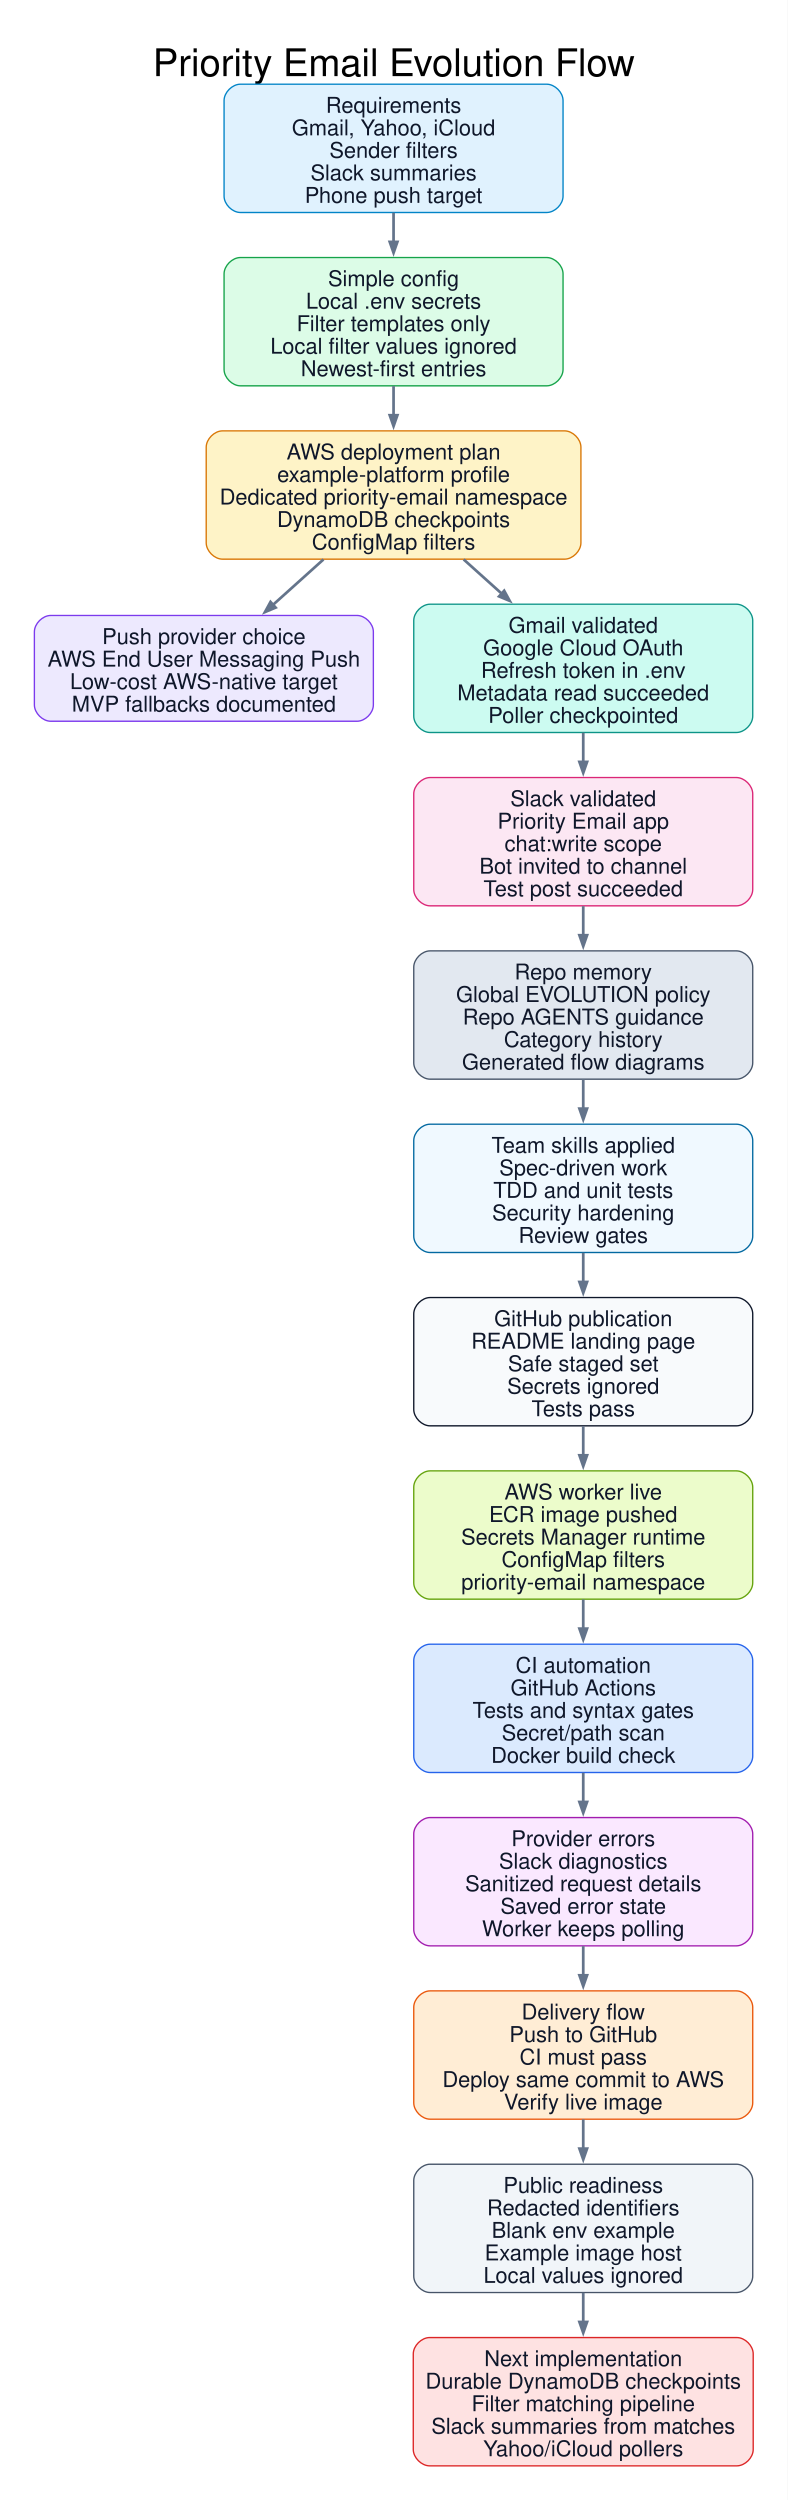
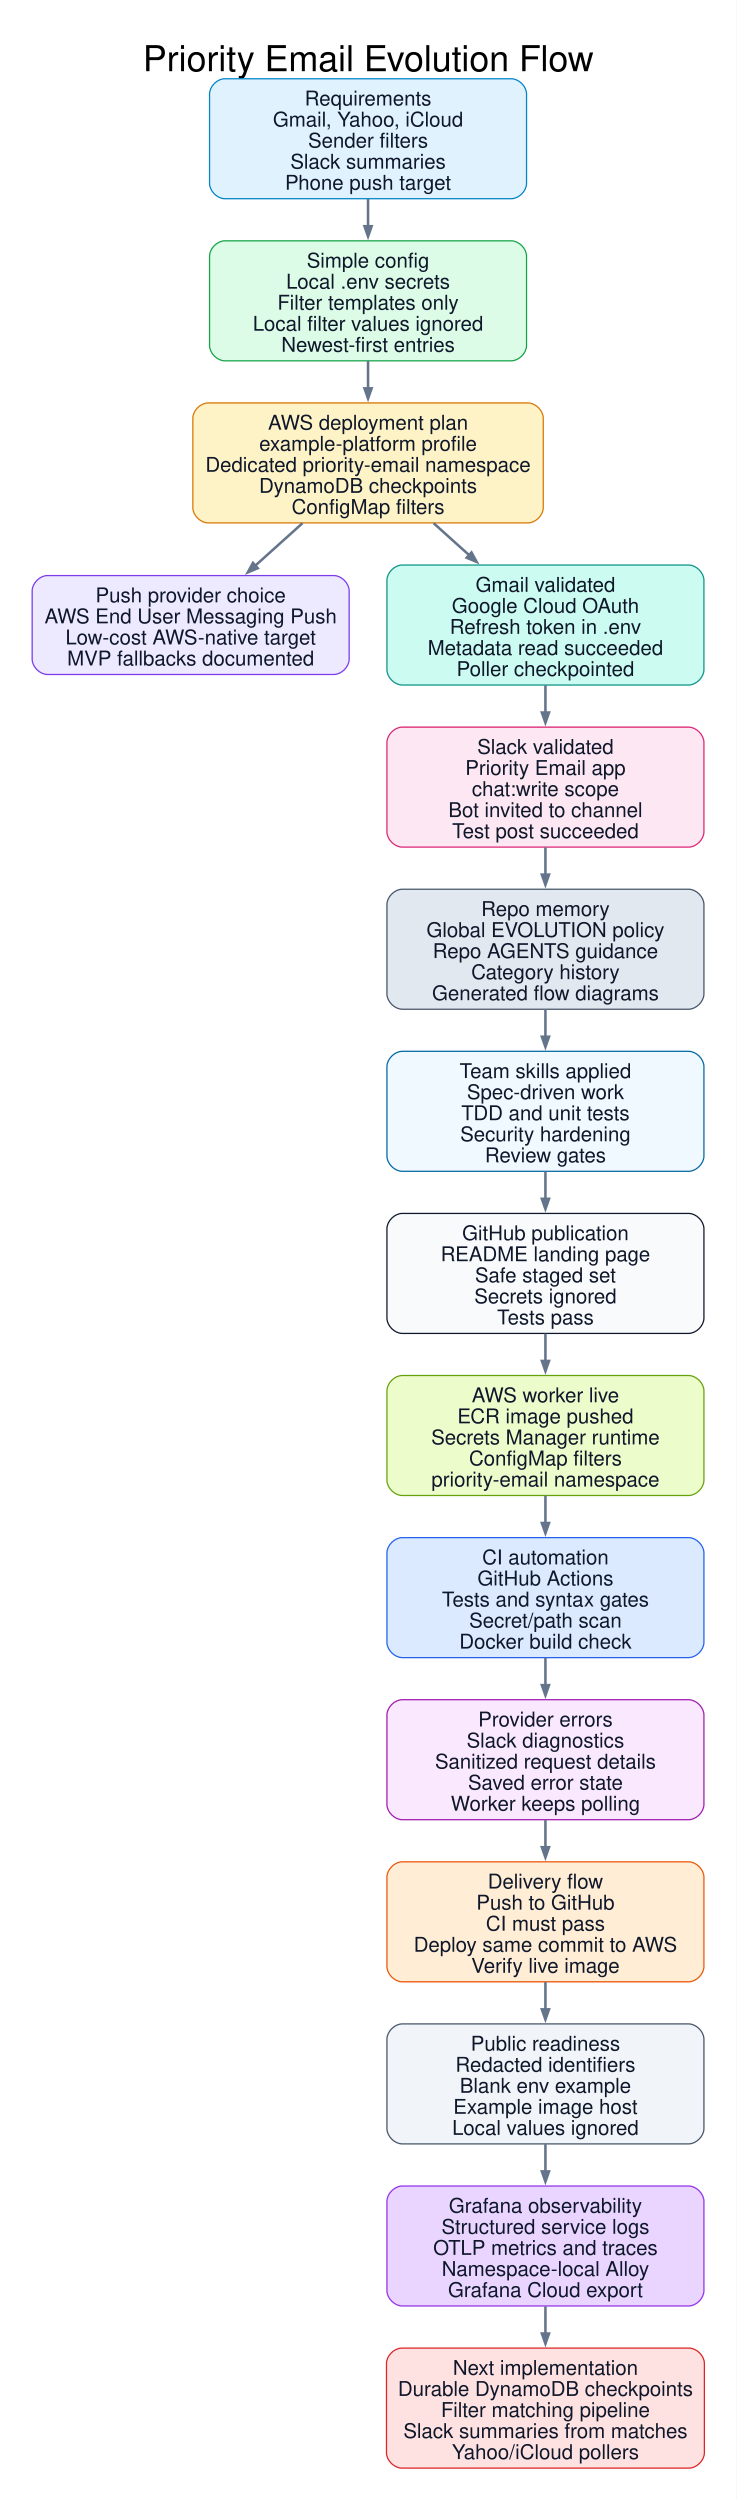
- <svg xmlns="http://www.w3.org/2000/svg" width="577pt" height="1832pt" viewBox="0.00 0.00 577.00 1832.00">
-   <g id="graph0" class="graph" transform="scale(1 1) rotate(0) translate(25.2 1806.98)">
-     <polygon fill="#ffffff" stroke="none" points="-25.2,25.2 -25.2,-1806.98 551.95,-1806.98 551.95,25.2 -25.2,25.2" />
-     <text xml:space="preserve" text-anchor="middle" x="263.37" y="-1751.18" font-family="Helvetica,sans-Serif" font-size="28.00">Priority Email Evolution Flow</text>
+ <svg xmlns="http://www.w3.org/2000/svg" width="577pt" height="1959pt" viewBox="0.00 0.00 577.00 1959.00">
+   <g id="graph0" class="graph" transform="scale(1 1) rotate(0) translate(25.2 1934)">
+     <polygon fill="#ffffff" stroke="none" points="-25.2,25.2 -25.2,-1934 551.95,-1934 551.95,25.2 -25.2,25.2" />
+     <text xml:space="preserve" text-anchor="middle" x="263.37" y="-1878.2" font-family="Helvetica,sans-Serif" font-size="28.00">Priority Email Evolution Flow</text>
    <g id="node1" class="node">
-       <path fill="#e0f2fe" stroke="#0284c7" d="M375.4,-1745.28C375.4,-1745.28 151,-1745.28 151,-1745.28 145,-1745.28 139,-1739.28 139,-1733.28 139,-1733.28 139,-1663.26 139,-1663.26 139,-1657.26 145,-1651.26 151,-1651.26 151,-1651.26 375.4,-1651.26 375.4,-1651.26 381.4,-1651.26 387.4,-1657.26 387.4,-1663.26 387.4,-1663.26 387.4,-1733.28 387.4,-1733.28 387.4,-1739.28 381.4,-1745.28 375.4,-1745.28" />
-       <text xml:space="preserve" text-anchor="middle" x="263.2" y="-1724.32" font-family="Helvetica,sans-Serif" font-size="16.00" fill="#0f172a">Requirements</text>
-       <text xml:space="preserve" text-anchor="middle" x="263.2" y="-1707.82" font-family="Helvetica,sans-Serif" font-size="16.00" fill="#0f172a">Gmail, Yahoo, iCloud</text>
-       <text xml:space="preserve" text-anchor="middle" x="263.2" y="-1691.32" font-family="Helvetica,sans-Serif" font-size="16.00" fill="#0f172a">Sender filters</text>
-       <text xml:space="preserve" text-anchor="middle" x="263.2" y="-1674.82" font-family="Helvetica,sans-Serif" font-size="16.00" fill="#0f172a">Slack summaries</text>
-       <text xml:space="preserve" text-anchor="middle" x="263.2" y="-1658.32" font-family="Helvetica,sans-Serif" font-size="16.00" fill="#0f172a">Phone push target</text>
+       <path fill="#e0f2fe" stroke="#0284c7" d="M375.4,-1872.3C375.4,-1872.3 151,-1872.3 151,-1872.3 145,-1872.3 139,-1866.3 139,-1860.3 139,-1860.3 139,-1790.28 139,-1790.28 139,-1784.28 145,-1778.28 151,-1778.28 151,-1778.28 375.4,-1778.28 375.4,-1778.28 381.4,-1778.28 387.4,-1784.28 387.4,-1790.28 387.4,-1790.28 387.4,-1860.3 387.4,-1860.3 387.4,-1866.3 381.4,-1872.3 375.4,-1872.3" />
+       <text xml:space="preserve" text-anchor="middle" x="263.2" y="-1851.34" font-family="Helvetica,sans-Serif" font-size="16.00" fill="#0f172a">Requirements</text>
+       <text xml:space="preserve" text-anchor="middle" x="263.2" y="-1834.84" font-family="Helvetica,sans-Serif" font-size="16.00" fill="#0f172a">Gmail, Yahoo, iCloud</text>
+       <text xml:space="preserve" text-anchor="middle" x="263.2" y="-1818.34" font-family="Helvetica,sans-Serif" font-size="16.00" fill="#0f172a">Sender filters</text>
+       <text xml:space="preserve" text-anchor="middle" x="263.2" y="-1801.84" font-family="Helvetica,sans-Serif" font-size="16.00" fill="#0f172a">Slack summaries</text>
+       <text xml:space="preserve" text-anchor="middle" x="263.2" y="-1785.34" font-family="Helvetica,sans-Serif" font-size="16.00" fill="#0f172a">Phone push target</text>
    </g>
    <g id="node2" class="node">
-       <path fill="#dcfce7" stroke="#16a34a" d="M375.4,-1618.26C375.4,-1618.26 151,-1618.26 151,-1618.26 145,-1618.26 139,-1612.26 139,-1606.26 139,-1606.26 139,-1536.24 139,-1536.24 139,-1530.24 145,-1524.24 151,-1524.24 151,-1524.24 375.4,-1524.24 375.4,-1524.24 381.4,-1524.24 387.4,-1530.24 387.4,-1536.24 387.4,-1536.24 387.4,-1606.26 387.4,-1606.26 387.4,-1612.26 381.4,-1618.26 375.4,-1618.26" />
-       <text xml:space="preserve" text-anchor="middle" x="263.2" y="-1597.3" font-family="Helvetica,sans-Serif" font-size="16.00" fill="#0f172a">Simple config</text>
-       <text xml:space="preserve" text-anchor="middle" x="263.2" y="-1580.8" font-family="Helvetica,sans-Serif" font-size="16.00" fill="#0f172a">Local .env secrets</text>
-       <text xml:space="preserve" text-anchor="middle" x="263.2" y="-1564.3" font-family="Helvetica,sans-Serif" font-size="16.00" fill="#0f172a">Filter templates only</text>
-       <text xml:space="preserve" text-anchor="middle" x="263.2" y="-1547.8" font-family="Helvetica,sans-Serif" font-size="16.00" fill="#0f172a">Local filter values ignored</text>
-       <text xml:space="preserve" text-anchor="middle" x="263.2" y="-1531.3" font-family="Helvetica,sans-Serif" font-size="16.00" fill="#0f172a">Newest-first entries</text>
+       <path fill="#dcfce7" stroke="#16a34a" d="M375.4,-1745.28C375.4,-1745.28 151,-1745.28 151,-1745.28 145,-1745.28 139,-1739.28 139,-1733.28 139,-1733.28 139,-1663.26 139,-1663.26 139,-1657.26 145,-1651.26 151,-1651.26 151,-1651.26 375.4,-1651.26 375.4,-1651.26 381.4,-1651.26 387.4,-1657.26 387.4,-1663.26 387.4,-1663.26 387.4,-1733.28 387.4,-1733.28 387.4,-1739.28 381.4,-1745.28 375.4,-1745.28" />
+       <text xml:space="preserve" text-anchor="middle" x="263.2" y="-1724.32" font-family="Helvetica,sans-Serif" font-size="16.00" fill="#0f172a">Simple config</text>
+       <text xml:space="preserve" text-anchor="middle" x="263.2" y="-1707.82" font-family="Helvetica,sans-Serif" font-size="16.00" fill="#0f172a">Local .env secrets</text>
+       <text xml:space="preserve" text-anchor="middle" x="263.2" y="-1691.32" font-family="Helvetica,sans-Serif" font-size="16.00" fill="#0f172a">Filter templates only</text>
+       <text xml:space="preserve" text-anchor="middle" x="263.2" y="-1674.82" font-family="Helvetica,sans-Serif" font-size="16.00" fill="#0f172a">Local filter values ignored</text>
+       <text xml:space="preserve" text-anchor="middle" x="263.2" y="-1658.32" font-family="Helvetica,sans-Serif" font-size="16.00" fill="#0f172a">Newest-first entries</text>
    </g>
    <g id="edge1" class="edge">
+       <path fill="none" stroke="#64748b" stroke-width="2" d="M263.2,-1778.09C263.2,-1771.07 263.2,-1763.76 263.2,-1756.53" />
+       <polygon fill="#64748b" stroke="#64748b" stroke-width="2" points="266,-1756.72 263.2,-1748.72 260.4,-1756.72 266,-1756.72" />
+     </g>
+     <g id="node3" class="node">
+       <path fill="#fef3c7" stroke="#d97706" d="M388.5,-1618.26C388.5,-1618.26 137.9,-1618.26 137.9,-1618.26 131.9,-1618.26 125.91,-1612.26 125.91,-1606.26 125.91,-1606.26 125.91,-1536.24 125.91,-1536.24 125.91,-1530.24 131.91,-1524.24 137.91,-1524.24 137.91,-1524.24 388.5,-1524.24 388.5,-1524.24 394.5,-1524.24 400.5,-1530.24 400.5,-1536.24 400.5,-1536.24 400.5,-1606.26 400.5,-1606.26 400.5,-1612.26 394.5,-1618.26 388.5,-1618.26" />
+       <text xml:space="preserve" text-anchor="middle" x="263.2" y="-1597.3" font-family="Helvetica,sans-Serif" font-size="16.00" fill="#0f172a">AWS deployment plan</text>
+       <text xml:space="preserve" text-anchor="middle" x="263.2" y="-1580.8" font-family="Helvetica,sans-Serif" font-size="16.00" fill="#0f172a">example-platform profile</text>
+       <text xml:space="preserve" text-anchor="middle" x="263.2" y="-1564.3" font-family="Helvetica,sans-Serif" font-size="16.00" fill="#0f172a">Dedicated priority-email namespace</text>
+       <text xml:space="preserve" text-anchor="middle" x="263.2" y="-1547.8" font-family="Helvetica,sans-Serif" font-size="16.00" fill="#0f172a">DynamoDB checkpoints</text>
+       <text xml:space="preserve" text-anchor="middle" x="263.2" y="-1531.3" font-family="Helvetica,sans-Serif" font-size="16.00" fill="#0f172a">ConfigMap filters</text>
+     </g>
+     <g id="edge2" class="edge">
      <path fill="none" stroke="#64748b" stroke-width="2" d="M263.2,-1651.07C263.2,-1644.05 263.2,-1636.74 263.2,-1629.51" />
      <polygon fill="#64748b" stroke="#64748b" stroke-width="2" points="266,-1629.7 263.2,-1621.7 260.4,-1629.7 266,-1629.7" />
    </g>
-     <g id="node3" class="node">
-       <path fill="#fef3c7" stroke="#d97706" d="M388.5,-1491.24C388.5,-1491.24 137.9,-1491.24 137.9,-1491.24 131.9,-1491.24 125.91,-1485.24 125.91,-1479.24 125.91,-1479.24 125.91,-1409.22 125.91,-1409.22 125.91,-1403.22 131.91,-1397.22 137.91,-1397.22 137.91,-1397.22 388.5,-1397.22 388.5,-1397.22 394.5,-1397.22 400.5,-1403.22 400.5,-1409.22 400.5,-1409.22 400.5,-1479.24 400.5,-1479.24 400.5,-1485.24 394.5,-1491.24 388.5,-1491.24" />
-       <text xml:space="preserve" text-anchor="middle" x="263.2" y="-1470.28" font-family="Helvetica,sans-Serif" font-size="16.00" fill="#0f172a">AWS deployment plan</text>
-       <text xml:space="preserve" text-anchor="middle" x="263.2" y="-1453.78" font-family="Helvetica,sans-Serif" font-size="16.00" fill="#0f172a">example-platform profile</text>
-       <text xml:space="preserve" text-anchor="middle" x="263.2" y="-1437.28" font-family="Helvetica,sans-Serif" font-size="16.00" fill="#0f172a">Dedicated priority-email namespace</text>
-       <text xml:space="preserve" text-anchor="middle" x="263.2" y="-1420.78" font-family="Helvetica,sans-Serif" font-size="16.00" fill="#0f172a">DynamoDB checkpoints</text>
-       <text xml:space="preserve" text-anchor="middle" x="263.2" y="-1404.28" font-family="Helvetica,sans-Serif" font-size="16.00" fill="#0f172a">ConfigMap filters</text>
-     </g>
-     <g id="edge2" class="edge">
-       <path fill="none" stroke="#64748b" stroke-width="2" d="M263.2,-1524.05C263.2,-1517.03 263.2,-1509.72 263.2,-1502.49" />
-       <polygon fill="#64748b" stroke="#64748b" stroke-width="2" points="266,-1502.68 263.2,-1494.68 260.4,-1502.68 266,-1502.68" />
-     </g>
    <g id="node4" class="node">
-       <path fill="#ede9fe" stroke="#7c3aed" d="M236.4,-1355.97C236.4,-1355.97 12,-1355.97 12,-1355.97 6,-1355.97 0,-1349.97 0,-1343.97 0,-1343.97 0,-1290.45 0,-1290.45 0,-1284.45 6,-1278.45 12,-1278.45 12,-1278.45 236.4,-1278.45 236.4,-1278.45 242.4,-1278.45 248.4,-1284.45 248.4,-1290.45 248.4,-1290.45 248.4,-1343.97 248.4,-1343.97 248.4,-1349.97 242.4,-1355.97 236.4,-1355.97" />
-       <text xml:space="preserve" text-anchor="middle" x="124.2" y="-1335.01" font-family="Helvetica,sans-Serif" font-size="16.00" fill="#0f172a">Push provider choice</text>
-       <text xml:space="preserve" text-anchor="middle" x="124.2" y="-1318.51" font-family="Helvetica,sans-Serif" font-size="16.00" fill="#0f172a">AWS End User Messaging Push</text>
-       <text xml:space="preserve" text-anchor="middle" x="124.2" y="-1302.01" font-family="Helvetica,sans-Serif" font-size="16.00" fill="#0f172a">Low-cost AWS-native target</text>
-       <text xml:space="preserve" text-anchor="middle" x="124.2" y="-1285.51" font-family="Helvetica,sans-Serif" font-size="16.00" fill="#0f172a">MVP fallbacks documented</text>
+       <path fill="#ede9fe" stroke="#7c3aed" d="M236.4,-1482.99C236.4,-1482.99 12,-1482.99 12,-1482.99 6,-1482.99 0,-1476.99 0,-1470.99 0,-1470.99 0,-1417.47 0,-1417.47 0,-1411.47 6,-1405.47 12,-1405.47 12,-1405.47 236.4,-1405.47 236.4,-1405.47 242.4,-1405.47 248.4,-1411.47 248.4,-1417.47 248.4,-1417.47 248.4,-1470.99 248.4,-1470.99 248.4,-1476.99 242.4,-1482.99 236.4,-1482.99" />
+       <text xml:space="preserve" text-anchor="middle" x="124.2" y="-1462.03" font-family="Helvetica,sans-Serif" font-size="16.00" fill="#0f172a">Push provider choice</text>
+       <text xml:space="preserve" text-anchor="middle" x="124.2" y="-1445.53" font-family="Helvetica,sans-Serif" font-size="16.00" fill="#0f172a">AWS End User Messaging Push</text>
+       <text xml:space="preserve" text-anchor="middle" x="124.2" y="-1429.03" font-family="Helvetica,sans-Serif" font-size="16.00" fill="#0f172a">Low-cost AWS-native target</text>
+       <text xml:space="preserve" text-anchor="middle" x="124.2" y="-1412.53" font-family="Helvetica,sans-Serif" font-size="16.00" fill="#0f172a">MVP fallbacks documented</text>
    </g>
    <g id="edge3" class="edge">
-       <path fill="none" stroke="#64748b" stroke-width="2" d="M211.84,-1397.03C199.77,-1386.18 186.92,-1374.63 174.89,-1363.8" />
-       <polygon fill="#64748b" stroke="#64748b" stroke-width="2" points="176.78,-1361.73 168.96,-1358.47 173.03,-1365.9 176.78,-1361.73" />
+       <path fill="none" stroke="#64748b" stroke-width="2" d="M211.84,-1524.05C199.77,-1513.2 186.92,-1501.65 174.89,-1490.82" />
+       <polygon fill="#64748b" stroke="#64748b" stroke-width="2" points="176.78,-1488.75 168.96,-1485.49 173.03,-1492.92 176.78,-1488.75" />
    </g>
    <g id="node5" class="node">
-       <path fill="#ccfbf1" stroke="#0d9488" d="M514.4,-1364.22C514.4,-1364.22 290,-1364.22 290,-1364.22 284,-1364.22 278,-1358.22 278,-1352.22 278,-1352.22 278,-1282.2 278,-1282.2 278,-1276.2 284,-1270.2 290,-1270.2 290,-1270.2 514.4,-1270.2 514.4,-1270.2 520.4,-1270.2 526.4,-1276.2 526.4,-1282.2 526.4,-1282.2 526.4,-1352.22 526.4,-1352.22 526.4,-1358.22 520.4,-1364.22 514.4,-1364.22" />
-       <text xml:space="preserve" text-anchor="middle" x="402.2" y="-1343.26" font-family="Helvetica,sans-Serif" font-size="16.00" fill="#0f172a">Gmail validated</text>
-       <text xml:space="preserve" text-anchor="middle" x="402.2" y="-1326.76" font-family="Helvetica,sans-Serif" font-size="16.00" fill="#0f172a">Google Cloud OAuth</text>
-       <text xml:space="preserve" text-anchor="middle" x="402.2" y="-1310.26" font-family="Helvetica,sans-Serif" font-size="16.00" fill="#0f172a">Refresh token in .env</text>
-       <text xml:space="preserve" text-anchor="middle" x="402.2" y="-1293.76" font-family="Helvetica,sans-Serif" font-size="16.00" fill="#0f172a">Metadata read succeeded</text>
-       <text xml:space="preserve" text-anchor="middle" x="402.2" y="-1277.26" font-family="Helvetica,sans-Serif" font-size="16.00" fill="#0f172a">Poller checkpointed</text>
+       <path fill="#ccfbf1" stroke="#0d9488" d="M514.4,-1491.24C514.4,-1491.24 290,-1491.24 290,-1491.24 284,-1491.24 278,-1485.24 278,-1479.24 278,-1479.24 278,-1409.22 278,-1409.22 278,-1403.22 284,-1397.22 290,-1397.22 290,-1397.22 514.4,-1397.22 514.4,-1397.22 520.4,-1397.22 526.4,-1403.22 526.4,-1409.22 526.4,-1409.22 526.4,-1479.24 526.4,-1479.24 526.4,-1485.24 520.4,-1491.24 514.4,-1491.24" />
+       <text xml:space="preserve" text-anchor="middle" x="402.2" y="-1470.28" font-family="Helvetica,sans-Serif" font-size="16.00" fill="#0f172a">Gmail validated</text>
+       <text xml:space="preserve" text-anchor="middle" x="402.2" y="-1453.78" font-family="Helvetica,sans-Serif" font-size="16.00" fill="#0f172a">Google Cloud OAuth</text>
+       <text xml:space="preserve" text-anchor="middle" x="402.2" y="-1437.28" font-family="Helvetica,sans-Serif" font-size="16.00" fill="#0f172a">Refresh token in .env</text>
+       <text xml:space="preserve" text-anchor="middle" x="402.2" y="-1420.78" font-family="Helvetica,sans-Serif" font-size="16.00" fill="#0f172a">Metadata read succeeded</text>
+       <text xml:space="preserve" text-anchor="middle" x="402.2" y="-1404.28" font-family="Helvetica,sans-Serif" font-size="16.00" fill="#0f172a">Poller checkpointed</text>
    </g>
    <g id="edge4" class="edge">
-       <path fill="none" stroke="#64748b" stroke-width="2" d="M314.56,-1397.03C323.66,-1388.85 333.19,-1380.28 342.49,-1371.91" />
-       <polygon fill="#64748b" stroke="#64748b" stroke-width="2" points="344.26,-1374.09 348.33,-1366.66 340.51,-1369.93 344.26,-1374.09" />
+       <path fill="none" stroke="#64748b" stroke-width="2" d="M314.56,-1524.05C323.66,-1515.87 333.19,-1507.3 342.49,-1498.93" />
+       <polygon fill="#64748b" stroke="#64748b" stroke-width="2" points="344.26,-1501.11 348.33,-1493.68 340.51,-1496.95 344.26,-1501.11" />
    </g>
    <g id="node6" class="node">
-       <path fill="#fce7f3" stroke="#db2777" d="M514.4,-1237.2C514.4,-1237.2 290,-1237.2 290,-1237.2 284,-1237.2 278,-1231.2 278,-1225.2 278,-1225.2 278,-1155.18 278,-1155.18 278,-1149.18 284,-1143.18 290,-1143.18 290,-1143.18 514.4,-1143.18 514.4,-1143.18 520.4,-1143.18 526.4,-1149.18 526.4,-1155.18 526.4,-1155.18 526.4,-1225.2 526.4,-1225.2 526.4,-1231.2 520.4,-1237.2 514.4,-1237.2" />
-       <text xml:space="preserve" text-anchor="middle" x="402.2" y="-1216.24" font-family="Helvetica,sans-Serif" font-size="16.00" fill="#0f172a">Slack validated</text>
-       <text xml:space="preserve" text-anchor="middle" x="402.2" y="-1199.74" font-family="Helvetica,sans-Serif" font-size="16.00" fill="#0f172a">Priority Email app</text>
-       <text xml:space="preserve" text-anchor="middle" x="402.2" y="-1183.24" font-family="Helvetica,sans-Serif" font-size="16.00" fill="#0f172a">chat:write scope</text>
-       <text xml:space="preserve" text-anchor="middle" x="402.2" y="-1166.74" font-family="Helvetica,sans-Serif" font-size="16.00" fill="#0f172a">Bot invited to channel</text>
-       <text xml:space="preserve" text-anchor="middle" x="402.2" y="-1150.24" font-family="Helvetica,sans-Serif" font-size="16.00" fill="#0f172a">Test post succeeded</text>
+       <path fill="#fce7f3" stroke="#db2777" d="M514.4,-1364.22C514.4,-1364.22 290,-1364.22 290,-1364.22 284,-1364.22 278,-1358.22 278,-1352.22 278,-1352.22 278,-1282.2 278,-1282.2 278,-1276.2 284,-1270.2 290,-1270.2 290,-1270.2 514.4,-1270.2 514.4,-1270.2 520.4,-1270.2 526.4,-1276.2 526.4,-1282.2 526.4,-1282.2 526.4,-1352.22 526.4,-1352.22 526.4,-1358.22 520.4,-1364.22 514.4,-1364.22" />
+       <text xml:space="preserve" text-anchor="middle" x="402.2" y="-1343.26" font-family="Helvetica,sans-Serif" font-size="16.00" fill="#0f172a">Slack validated</text>
+       <text xml:space="preserve" text-anchor="middle" x="402.2" y="-1326.76" font-family="Helvetica,sans-Serif" font-size="16.00" fill="#0f172a">Priority Email app</text>
+       <text xml:space="preserve" text-anchor="middle" x="402.2" y="-1310.26" font-family="Helvetica,sans-Serif" font-size="16.00" fill="#0f172a">chat:write scope</text>
+       <text xml:space="preserve" text-anchor="middle" x="402.2" y="-1293.76" font-family="Helvetica,sans-Serif" font-size="16.00" fill="#0f172a">Bot invited to channel</text>
+       <text xml:space="preserve" text-anchor="middle" x="402.2" y="-1277.26" font-family="Helvetica,sans-Serif" font-size="16.00" fill="#0f172a">Test post succeeded</text>
    </g>
    <g id="edge5" class="edge">
+       <path fill="none" stroke="#64748b" stroke-width="2" d="M402.2,-1397.03C402.2,-1390.01 402.2,-1382.7 402.2,-1375.47" />
+       <polygon fill="#64748b" stroke="#64748b" stroke-width="2" points="405,-1375.66 402.2,-1367.66 399.4,-1375.66 405,-1375.66" />
+     </g>
+     <g id="node7" class="node">
+       <path fill="#e2e8f0" stroke="#475569" d="M514.4,-1237.2C514.4,-1237.2 290,-1237.2 290,-1237.2 284,-1237.2 278,-1231.2 278,-1225.2 278,-1225.2 278,-1155.18 278,-1155.18 278,-1149.18 284,-1143.18 290,-1143.18 290,-1143.18 514.4,-1143.18 514.4,-1143.18 520.4,-1143.18 526.4,-1149.18 526.4,-1155.18 526.4,-1155.18 526.4,-1225.2 526.4,-1225.2 526.4,-1231.2 520.4,-1237.2 514.4,-1237.2" />
+       <text xml:space="preserve" text-anchor="middle" x="402.2" y="-1216.24" font-family="Helvetica,sans-Serif" font-size="16.00" fill="#0f172a">Repo memory</text>
+       <text xml:space="preserve" text-anchor="middle" x="402.2" y="-1199.74" font-family="Helvetica,sans-Serif" font-size="16.00" fill="#0f172a">Global EVOLUTION policy</text>
+       <text xml:space="preserve" text-anchor="middle" x="402.2" y="-1183.24" font-family="Helvetica,sans-Serif" font-size="16.00" fill="#0f172a">Repo AGENTS guidance</text>
+       <text xml:space="preserve" text-anchor="middle" x="402.2" y="-1166.74" font-family="Helvetica,sans-Serif" font-size="16.00" fill="#0f172a">Category history</text>
+       <text xml:space="preserve" text-anchor="middle" x="402.2" y="-1150.24" font-family="Helvetica,sans-Serif" font-size="16.00" fill="#0f172a">Generated flow diagrams</text>
+     </g>
+     <g id="edge6" class="edge">
      <path fill="none" stroke="#64748b" stroke-width="2" d="M402.2,-1270.01C402.2,-1262.99 402.2,-1255.68 402.2,-1248.45" />
      <polygon fill="#64748b" stroke="#64748b" stroke-width="2" points="405,-1248.64 402.2,-1240.64 399.4,-1248.64 405,-1248.64" />
    </g>
-     <g id="node7" class="node">
-       <path fill="#e2e8f0" stroke="#475569" d="M514.4,-1110.18C514.4,-1110.18 290,-1110.18 290,-1110.18 284,-1110.18 278,-1104.18 278,-1098.18 278,-1098.18 278,-1028.16 278,-1028.16 278,-1022.16 284,-1016.16 290,-1016.16 290,-1016.16 514.4,-1016.16 514.4,-1016.16 520.4,-1016.16 526.4,-1022.16 526.4,-1028.16 526.4,-1028.16 526.4,-1098.18 526.4,-1098.18 526.4,-1104.18 520.4,-1110.18 514.4,-1110.18" />
-       <text xml:space="preserve" text-anchor="middle" x="402.2" y="-1089.22" font-family="Helvetica,sans-Serif" font-size="16.00" fill="#0f172a">Repo memory</text>
-       <text xml:space="preserve" text-anchor="middle" x="402.2" y="-1072.72" font-family="Helvetica,sans-Serif" font-size="16.00" fill="#0f172a">Global EVOLUTION policy</text>
-       <text xml:space="preserve" text-anchor="middle" x="402.2" y="-1056.22" font-family="Helvetica,sans-Serif" font-size="16.00" fill="#0f172a">Repo AGENTS guidance</text>
-       <text xml:space="preserve" text-anchor="middle" x="402.2" y="-1039.72" font-family="Helvetica,sans-Serif" font-size="16.00" fill="#0f172a">Category history</text>
-       <text xml:space="preserve" text-anchor="middle" x="402.2" y="-1023.22" font-family="Helvetica,sans-Serif" font-size="16.00" fill="#0f172a">Generated flow diagrams</text>
+     <g id="node8" class="node">
+       <path fill="#f0f9ff" stroke="#0369a1" d="M514.4,-1110.18C514.4,-1110.18 290,-1110.18 290,-1110.18 284,-1110.18 278,-1104.18 278,-1098.18 278,-1098.18 278,-1028.16 278,-1028.16 278,-1022.16 284,-1016.16 290,-1016.16 290,-1016.16 514.4,-1016.16 514.4,-1016.16 520.4,-1016.16 526.4,-1022.16 526.4,-1028.16 526.4,-1028.16 526.4,-1098.18 526.4,-1098.18 526.4,-1104.18 520.4,-1110.18 514.4,-1110.18" />
+       <text xml:space="preserve" text-anchor="middle" x="402.2" y="-1089.22" font-family="Helvetica,sans-Serif" font-size="16.00" fill="#0f172a">Team skills applied</text>
+       <text xml:space="preserve" text-anchor="middle" x="402.2" y="-1072.72" font-family="Helvetica,sans-Serif" font-size="16.00" fill="#0f172a">Spec-driven work</text>
+       <text xml:space="preserve" text-anchor="middle" x="402.2" y="-1056.22" font-family="Helvetica,sans-Serif" font-size="16.00" fill="#0f172a">TDD and unit tests</text>
+       <text xml:space="preserve" text-anchor="middle" x="402.2" y="-1039.72" font-family="Helvetica,sans-Serif" font-size="16.00" fill="#0f172a">Security hardening</text>
+       <text xml:space="preserve" text-anchor="middle" x="402.2" y="-1023.22" font-family="Helvetica,sans-Serif" font-size="16.00" fill="#0f172a">Review gates</text>
    </g>
-     <g id="edge6" class="edge">
+     <g id="edge7" class="edge">
      <path fill="none" stroke="#64748b" stroke-width="2" d="M402.2,-1142.99C402.2,-1135.97 402.2,-1128.66 402.2,-1121.43" />
      <polygon fill="#64748b" stroke="#64748b" stroke-width="2" points="405,-1121.62 402.2,-1113.62 399.4,-1121.62 405,-1121.62" />
    </g>
-     <g id="node8" class="node">
-       <path fill="#f0f9ff" stroke="#0369a1" d="M514.4,-983.16C514.4,-983.16 290,-983.16 290,-983.16 284,-983.16 278,-977.16 278,-971.16 278,-971.16 278,-901.14 278,-901.14 278,-895.14 284,-889.14 290,-889.14 290,-889.14 514.4,-889.14 514.4,-889.14 520.4,-889.14 526.4,-895.14 526.4,-901.14 526.4,-901.14 526.4,-971.16 526.4,-971.16 526.4,-977.16 520.4,-983.16 514.4,-983.16" />
-       <text xml:space="preserve" text-anchor="middle" x="402.2" y="-962.2" font-family="Helvetica,sans-Serif" font-size="16.00" fill="#0f172a">Team skills applied</text>
-       <text xml:space="preserve" text-anchor="middle" x="402.2" y="-945.7" font-family="Helvetica,sans-Serif" font-size="16.00" fill="#0f172a">Spec-driven work</text>
-       <text xml:space="preserve" text-anchor="middle" x="402.2" y="-929.2" font-family="Helvetica,sans-Serif" font-size="16.00" fill="#0f172a">TDD and unit tests</text>
-       <text xml:space="preserve" text-anchor="middle" x="402.2" y="-912.7" font-family="Helvetica,sans-Serif" font-size="16.00" fill="#0f172a">Security hardening</text>
-       <text xml:space="preserve" text-anchor="middle" x="402.2" y="-896.2" font-family="Helvetica,sans-Serif" font-size="16.00" fill="#0f172a">Review gates</text>
+     <g id="node9" class="node">
+       <path fill="#f8fafc" stroke="#0f172a" d="M514.4,-983.16C514.4,-983.16 290,-983.16 290,-983.16 284,-983.16 278,-977.16 278,-971.16 278,-971.16 278,-901.14 278,-901.14 278,-895.14 284,-889.14 290,-889.14 290,-889.14 514.4,-889.14 514.4,-889.14 520.4,-889.14 526.4,-895.14 526.4,-901.14 526.4,-901.14 526.4,-971.16 526.4,-971.16 526.4,-977.16 520.4,-983.16 514.4,-983.16" />
+       <text xml:space="preserve" text-anchor="middle" x="402.2" y="-962.2" font-family="Helvetica,sans-Serif" font-size="16.00" fill="#0f172a">GitHub publication</text>
+       <text xml:space="preserve" text-anchor="middle" x="402.2" y="-945.7" font-family="Helvetica,sans-Serif" font-size="16.00" fill="#0f172a">README landing page</text>
+       <text xml:space="preserve" text-anchor="middle" x="402.2" y="-929.2" font-family="Helvetica,sans-Serif" font-size="16.00" fill="#0f172a">Safe staged set</text>
+       <text xml:space="preserve" text-anchor="middle" x="402.2" y="-912.7" font-family="Helvetica,sans-Serif" font-size="16.00" fill="#0f172a">Secrets ignored</text>
+       <text xml:space="preserve" text-anchor="middle" x="402.2" y="-896.2" font-family="Helvetica,sans-Serif" font-size="16.00" fill="#0f172a">Tests pass</text>
    </g>
-     <g id="edge7" class="edge">
+     <g id="edge8" class="edge">
      <path fill="none" stroke="#64748b" stroke-width="2" d="M402.2,-1015.97C402.2,-1008.95 402.2,-1001.64 402.2,-994.41" />
      <polygon fill="#64748b" stroke="#64748b" stroke-width="2" points="405,-994.6 402.2,-986.6 399.4,-994.6 405,-994.6" />
    </g>
-     <g id="node9" class="node">
-       <path fill="#f8fafc" stroke="#0f172a" d="M514.4,-856.14C514.4,-856.14 290,-856.14 290,-856.14 284,-856.14 278,-850.14 278,-844.14 278,-844.14 278,-774.12 278,-774.12 278,-768.12 284,-762.12 290,-762.12 290,-762.12 514.4,-762.12 514.4,-762.12 520.4,-762.12 526.4,-768.12 526.4,-774.12 526.4,-774.12 526.4,-844.14 526.4,-844.14 526.4,-850.14 520.4,-856.14 514.4,-856.14" />
-       <text xml:space="preserve" text-anchor="middle" x="402.2" y="-835.18" font-family="Helvetica,sans-Serif" font-size="16.00" fill="#0f172a">GitHub publication</text>
-       <text xml:space="preserve" text-anchor="middle" x="402.2" y="-818.68" font-family="Helvetica,sans-Serif" font-size="16.00" fill="#0f172a">README landing page</text>
-       <text xml:space="preserve" text-anchor="middle" x="402.2" y="-802.18" font-family="Helvetica,sans-Serif" font-size="16.00" fill="#0f172a">Safe staged set</text>
-       <text xml:space="preserve" text-anchor="middle" x="402.2" y="-785.68" font-family="Helvetica,sans-Serif" font-size="16.00" fill="#0f172a">Secrets ignored</text>
-       <text xml:space="preserve" text-anchor="middle" x="402.2" y="-769.18" font-family="Helvetica,sans-Serif" font-size="16.00" fill="#0f172a">Tests pass</text>
+     <g id="node10" class="node">
+       <path fill="#ecfccb" stroke="#65a30d" d="M514.4,-856.14C514.4,-856.14 290,-856.14 290,-856.14 284,-856.14 278,-850.14 278,-844.14 278,-844.14 278,-774.12 278,-774.12 278,-768.12 284,-762.12 290,-762.12 290,-762.12 514.4,-762.12 514.4,-762.12 520.4,-762.12 526.4,-768.12 526.4,-774.12 526.4,-774.12 526.4,-844.14 526.4,-844.14 526.4,-850.14 520.4,-856.14 514.4,-856.14" />
+       <text xml:space="preserve" text-anchor="middle" x="402.2" y="-835.18" font-family="Helvetica,sans-Serif" font-size="16.00" fill="#0f172a">AWS worker live</text>
+       <text xml:space="preserve" text-anchor="middle" x="402.2" y="-818.68" font-family="Helvetica,sans-Serif" font-size="16.00" fill="#0f172a">ECR image pushed</text>
+       <text xml:space="preserve" text-anchor="middle" x="402.2" y="-802.18" font-family="Helvetica,sans-Serif" font-size="16.00" fill="#0f172a">Secrets Manager runtime</text>
+       <text xml:space="preserve" text-anchor="middle" x="402.2" y="-785.68" font-family="Helvetica,sans-Serif" font-size="16.00" fill="#0f172a">ConfigMap filters</text>
+       <text xml:space="preserve" text-anchor="middle" x="402.2" y="-769.18" font-family="Helvetica,sans-Serif" font-size="16.00" fill="#0f172a">priority-email namespace</text>
    </g>
-     <g id="edge8" class="edge">
+     <g id="edge9" class="edge">
      <path fill="none" stroke="#64748b" stroke-width="2" d="M402.2,-888.95C402.2,-881.93 402.2,-874.62 402.2,-867.39" />
      <polygon fill="#64748b" stroke="#64748b" stroke-width="2" points="405,-867.58 402.2,-859.58 399.4,-867.58 405,-867.58" />
    </g>
-     <g id="node10" class="node">
-       <path fill="#ecfccb" stroke="#65a30d" d="M514.4,-729.12C514.4,-729.12 290,-729.12 290,-729.12 284,-729.12 278,-723.12 278,-717.12 278,-717.12 278,-647.1 278,-647.1 278,-641.1 284,-635.1 290,-635.1 290,-635.1 514.4,-635.1 514.4,-635.1 520.4,-635.1 526.4,-641.1 526.4,-647.1 526.4,-647.1 526.4,-717.12 526.4,-717.12 526.4,-723.12 520.4,-729.12 514.4,-729.12" />
-       <text xml:space="preserve" text-anchor="middle" x="402.2" y="-708.16" font-family="Helvetica,sans-Serif" font-size="16.00" fill="#0f172a">AWS worker live</text>
-       <text xml:space="preserve" text-anchor="middle" x="402.2" y="-691.66" font-family="Helvetica,sans-Serif" font-size="16.00" fill="#0f172a">ECR image pushed</text>
-       <text xml:space="preserve" text-anchor="middle" x="402.2" y="-675.16" font-family="Helvetica,sans-Serif" font-size="16.00" fill="#0f172a">Secrets Manager runtime</text>
-       <text xml:space="preserve" text-anchor="middle" x="402.2" y="-658.66" font-family="Helvetica,sans-Serif" font-size="16.00" fill="#0f172a">ConfigMap filters</text>
-       <text xml:space="preserve" text-anchor="middle" x="402.2" y="-642.16" font-family="Helvetica,sans-Serif" font-size="16.00" fill="#0f172a">priority-email namespace</text>
+     <g id="node11" class="node">
+       <path fill="#dbeafe" stroke="#2563eb" d="M514.4,-729.12C514.4,-729.12 290,-729.12 290,-729.12 284,-729.12 278,-723.12 278,-717.12 278,-717.12 278,-647.1 278,-647.1 278,-641.1 284,-635.1 290,-635.1 290,-635.1 514.4,-635.1 514.4,-635.1 520.4,-635.1 526.4,-641.1 526.4,-647.1 526.4,-647.1 526.4,-717.12 526.4,-717.12 526.4,-723.12 520.4,-729.12 514.4,-729.12" />
+       <text xml:space="preserve" text-anchor="middle" x="402.2" y="-708.16" font-family="Helvetica,sans-Serif" font-size="16.00" fill="#0f172a">CI automation</text>
+       <text xml:space="preserve" text-anchor="middle" x="402.2" y="-691.66" font-family="Helvetica,sans-Serif" font-size="16.00" fill="#0f172a">GitHub Actions</text>
+       <text xml:space="preserve" text-anchor="middle" x="402.2" y="-675.16" font-family="Helvetica,sans-Serif" font-size="16.00" fill="#0f172a">Tests and syntax gates</text>
+       <text xml:space="preserve" text-anchor="middle" x="402.2" y="-658.66" font-family="Helvetica,sans-Serif" font-size="16.00" fill="#0f172a">Secret/path scan</text>
+       <text xml:space="preserve" text-anchor="middle" x="402.2" y="-642.16" font-family="Helvetica,sans-Serif" font-size="16.00" fill="#0f172a">Docker build check</text>
    </g>
-     <g id="edge9" class="edge">
+     <g id="edge10" class="edge">
      <path fill="none" stroke="#64748b" stroke-width="2" d="M402.2,-761.93C402.2,-754.91 402.2,-747.6 402.2,-740.37" />
      <polygon fill="#64748b" stroke="#64748b" stroke-width="2" points="405,-740.56 402.2,-732.56 399.4,-740.56 405,-740.56" />
    </g>
-     <g id="node11" class="node">
-       <path fill="#dbeafe" stroke="#2563eb" d="M514.4,-602.1C514.4,-602.1 290,-602.1 290,-602.1 284,-602.1 278,-596.1 278,-590.1 278,-590.1 278,-520.08 278,-520.08 278,-514.08 284,-508.08 290,-508.08 290,-508.08 514.4,-508.08 514.4,-508.08 520.4,-508.08 526.4,-514.08 526.4,-520.08 526.4,-520.08 526.4,-590.1 526.4,-590.1 526.4,-596.1 520.4,-602.1 514.4,-602.1" />
-       <text xml:space="preserve" text-anchor="middle" x="402.2" y="-581.14" font-family="Helvetica,sans-Serif" font-size="16.00" fill="#0f172a">CI automation</text>
-       <text xml:space="preserve" text-anchor="middle" x="402.2" y="-564.64" font-family="Helvetica,sans-Serif" font-size="16.00" fill="#0f172a">GitHub Actions</text>
-       <text xml:space="preserve" text-anchor="middle" x="402.2" y="-548.14" font-family="Helvetica,sans-Serif" font-size="16.00" fill="#0f172a">Tests and syntax gates</text>
-       <text xml:space="preserve" text-anchor="middle" x="402.2" y="-531.64" font-family="Helvetica,sans-Serif" font-size="16.00" fill="#0f172a">Secret/path scan</text>
-       <text xml:space="preserve" text-anchor="middle" x="402.2" y="-515.14" font-family="Helvetica,sans-Serif" font-size="16.00" fill="#0f172a">Docker build check</text>
+     <g id="node12" class="node">
+       <path fill="#fae8ff" stroke="#a21caf" d="M514.4,-602.1C514.4,-602.1 290,-602.1 290,-602.1 284,-602.1 278,-596.1 278,-590.1 278,-590.1 278,-520.08 278,-520.08 278,-514.08 284,-508.08 290,-508.08 290,-508.08 514.4,-508.08 514.4,-508.08 520.4,-508.08 526.4,-514.08 526.4,-520.08 526.4,-520.08 526.4,-590.1 526.4,-590.1 526.4,-596.1 520.4,-602.1 514.4,-602.1" />
+       <text xml:space="preserve" text-anchor="middle" x="402.2" y="-581.14" font-family="Helvetica,sans-Serif" font-size="16.00" fill="#0f172a">Provider errors</text>
+       <text xml:space="preserve" text-anchor="middle" x="402.2" y="-564.64" font-family="Helvetica,sans-Serif" font-size="16.00" fill="#0f172a">Slack diagnostics</text>
+       <text xml:space="preserve" text-anchor="middle" x="402.2" y="-548.14" font-family="Helvetica,sans-Serif" font-size="16.00" fill="#0f172a">Sanitized request details</text>
+       <text xml:space="preserve" text-anchor="middle" x="402.2" y="-531.64" font-family="Helvetica,sans-Serif" font-size="16.00" fill="#0f172a">Saved error state</text>
+       <text xml:space="preserve" text-anchor="middle" x="402.2" y="-515.14" font-family="Helvetica,sans-Serif" font-size="16.00" fill="#0f172a">Worker keeps polling</text>
    </g>
-     <g id="edge10" class="edge">
+     <g id="edge11" class="edge">
      <path fill="none" stroke="#64748b" stroke-width="2" d="M402.2,-634.91C402.2,-627.89 402.2,-620.58 402.2,-613.35" />
      <polygon fill="#64748b" stroke="#64748b" stroke-width="2" points="405,-613.54 402.2,-605.54 399.4,-613.54 405,-613.54" />
    </g>
-     <g id="node12" class="node">
-       <path fill="#fae8ff" stroke="#a21caf" d="M514.4,-475.08C514.4,-475.08 290,-475.08 290,-475.08 284,-475.08 278,-469.08 278,-463.08 278,-463.08 278,-393.06 278,-393.06 278,-387.06 284,-381.06 290,-381.06 290,-381.06 514.4,-381.06 514.4,-381.06 520.4,-381.06 526.4,-387.06 526.4,-393.06 526.4,-393.06 526.4,-463.08 526.4,-463.08 526.4,-469.08 520.4,-475.08 514.4,-475.08" />
-       <text xml:space="preserve" text-anchor="middle" x="402.2" y="-454.12" font-family="Helvetica,sans-Serif" font-size="16.00" fill="#0f172a">Provider errors</text>
-       <text xml:space="preserve" text-anchor="middle" x="402.2" y="-437.62" font-family="Helvetica,sans-Serif" font-size="16.00" fill="#0f172a">Slack diagnostics</text>
-       <text xml:space="preserve" text-anchor="middle" x="402.2" y="-421.12" font-family="Helvetica,sans-Serif" font-size="16.00" fill="#0f172a">Sanitized request details</text>
-       <text xml:space="preserve" text-anchor="middle" x="402.2" y="-404.62" font-family="Helvetica,sans-Serif" font-size="16.00" fill="#0f172a">Saved error state</text>
-       <text xml:space="preserve" text-anchor="middle" x="402.2" y="-388.12" font-family="Helvetica,sans-Serif" font-size="16.00" fill="#0f172a">Worker keeps polling</text>
+     <g id="node13" class="node">
+       <path fill="#ffedd5" stroke="#ea580c" d="M514.4,-475.08C514.4,-475.08 290,-475.08 290,-475.08 284,-475.08 278,-469.08 278,-463.08 278,-463.08 278,-393.06 278,-393.06 278,-387.06 284,-381.06 290,-381.06 290,-381.06 514.4,-381.06 514.4,-381.06 520.4,-381.06 526.4,-387.06 526.4,-393.06 526.4,-393.06 526.4,-463.08 526.4,-463.08 526.4,-469.08 520.4,-475.08 514.4,-475.08" />
+       <text xml:space="preserve" text-anchor="middle" x="402.2" y="-454.12" font-family="Helvetica,sans-Serif" font-size="16.00" fill="#0f172a">Delivery flow</text>
+       <text xml:space="preserve" text-anchor="middle" x="402.2" y="-437.62" font-family="Helvetica,sans-Serif" font-size="16.00" fill="#0f172a">Push to GitHub</text>
+       <text xml:space="preserve" text-anchor="middle" x="402.2" y="-421.12" font-family="Helvetica,sans-Serif" font-size="16.00" fill="#0f172a">CI must pass</text>
+       <text xml:space="preserve" text-anchor="middle" x="402.2" y="-404.62" font-family="Helvetica,sans-Serif" font-size="16.00" fill="#0f172a">Deploy same commit to AWS</text>
+       <text xml:space="preserve" text-anchor="middle" x="402.2" y="-388.12" font-family="Helvetica,sans-Serif" font-size="16.00" fill="#0f172a">Verify live image</text>
    </g>
-     <g id="edge11" class="edge">
+     <g id="edge12" class="edge">
      <path fill="none" stroke="#64748b" stroke-width="2" d="M402.2,-507.89C402.2,-500.87 402.2,-493.56 402.2,-486.33" />
      <polygon fill="#64748b" stroke="#64748b" stroke-width="2" points="405,-486.52 402.2,-478.52 399.4,-486.52 405,-486.52" />
    </g>
-     <g id="node13" class="node">
-       <path fill="#ffedd5" stroke="#ea580c" d="M514.4,-348.06C514.4,-348.06 290,-348.06 290,-348.06 284,-348.06 278,-342.06 278,-336.06 278,-336.06 278,-266.04 278,-266.04 278,-260.04 284,-254.04 290,-254.04 290,-254.04 514.4,-254.04 514.4,-254.04 520.4,-254.04 526.4,-260.04 526.4,-266.04 526.4,-266.04 526.4,-336.06 526.4,-336.06 526.4,-342.06 520.4,-348.06 514.4,-348.06" />
-       <text xml:space="preserve" text-anchor="middle" x="402.2" y="-327.1" font-family="Helvetica,sans-Serif" font-size="16.00" fill="#0f172a">Delivery flow</text>
-       <text xml:space="preserve" text-anchor="middle" x="402.2" y="-310.6" font-family="Helvetica,sans-Serif" font-size="16.00" fill="#0f172a">Push to GitHub</text>
-       <text xml:space="preserve" text-anchor="middle" x="402.2" y="-294.1" font-family="Helvetica,sans-Serif" font-size="16.00" fill="#0f172a">CI must pass</text>
-       <text xml:space="preserve" text-anchor="middle" x="402.2" y="-277.6" font-family="Helvetica,sans-Serif" font-size="16.00" fill="#0f172a">Deploy same commit to AWS</text>
-       <text xml:space="preserve" text-anchor="middle" x="402.2" y="-261.1" font-family="Helvetica,sans-Serif" font-size="16.00" fill="#0f172a">Verify live image</text>
+     <g id="node14" class="node">
+       <path fill="#f1f5f9" stroke="#475569" d="M514.4,-348.06C514.4,-348.06 290,-348.06 290,-348.06 284,-348.06 278,-342.06 278,-336.06 278,-336.06 278,-266.04 278,-266.04 278,-260.04 284,-254.04 290,-254.04 290,-254.04 514.4,-254.04 514.4,-254.04 520.4,-254.04 526.4,-260.04 526.4,-266.04 526.4,-266.04 526.4,-336.06 526.4,-336.06 526.4,-342.06 520.4,-348.06 514.4,-348.06" />
+       <text xml:space="preserve" text-anchor="middle" x="402.2" y="-327.1" font-family="Helvetica,sans-Serif" font-size="16.00" fill="#0f172a">Public readiness</text>
+       <text xml:space="preserve" text-anchor="middle" x="402.2" y="-310.6" font-family="Helvetica,sans-Serif" font-size="16.00" fill="#0f172a">Redacted identifiers</text>
+       <text xml:space="preserve" text-anchor="middle" x="402.2" y="-294.1" font-family="Helvetica,sans-Serif" font-size="16.00" fill="#0f172a">Blank env example</text>
+       <text xml:space="preserve" text-anchor="middle" x="402.2" y="-277.6" font-family="Helvetica,sans-Serif" font-size="16.00" fill="#0f172a">Example image host</text>
+       <text xml:space="preserve" text-anchor="middle" x="402.2" y="-261.1" font-family="Helvetica,sans-Serif" font-size="16.00" fill="#0f172a">Local values ignored</text>
    </g>
-     <g id="edge12" class="edge">
+     <g id="edge13" class="edge">
      <path fill="none" stroke="#64748b" stroke-width="2" d="M402.2,-380.87C402.2,-373.85 402.2,-366.54 402.2,-359.31" />
      <polygon fill="#64748b" stroke="#64748b" stroke-width="2" points="405,-359.5 402.2,-351.5 399.4,-359.5 405,-359.5" />
    </g>
-     <g id="node14" class="node">
-       <path fill="#f1f5f9" stroke="#475569" d="M514.4,-221.04C514.4,-221.04 290,-221.04 290,-221.04 284,-221.04 278,-215.04 278,-209.04 278,-209.04 278,-139.02 278,-139.02 278,-133.02 284,-127.02 290,-127.02 290,-127.02 514.4,-127.02 514.4,-127.02 520.4,-127.02 526.4,-133.02 526.4,-139.02 526.4,-139.02 526.4,-209.04 526.4,-209.04 526.4,-215.04 520.4,-221.04 514.4,-221.04" />
-       <text xml:space="preserve" text-anchor="middle" x="402.2" y="-200.08" font-family="Helvetica,sans-Serif" font-size="16.00" fill="#0f172a">Public readiness</text>
-       <text xml:space="preserve" text-anchor="middle" x="402.2" y="-183.58" font-family="Helvetica,sans-Serif" font-size="16.00" fill="#0f172a">Redacted identifiers</text>
-       <text xml:space="preserve" text-anchor="middle" x="402.2" y="-167.08" font-family="Helvetica,sans-Serif" font-size="16.00" fill="#0f172a">Blank env example</text>
-       <text xml:space="preserve" text-anchor="middle" x="402.2" y="-150.58" font-family="Helvetica,sans-Serif" font-size="16.00" fill="#0f172a">Example image host</text>
-       <text xml:space="preserve" text-anchor="middle" x="402.2" y="-134.08" font-family="Helvetica,sans-Serif" font-size="16.00" fill="#0f172a">Local values ignored</text>
+     <g id="node15" class="node">
+       <path fill="#e9d5ff" stroke="#9333ea" d="M514.4,-221.04C514.4,-221.04 290,-221.04 290,-221.04 284,-221.04 278,-215.04 278,-209.04 278,-209.04 278,-139.02 278,-139.02 278,-133.02 284,-127.02 290,-127.02 290,-127.02 514.4,-127.02 514.4,-127.02 520.4,-127.02 526.4,-133.02 526.4,-139.02 526.4,-139.02 526.4,-209.04 526.4,-209.04 526.4,-215.04 520.4,-221.04 514.4,-221.04" />
+       <text xml:space="preserve" text-anchor="middle" x="402.2" y="-200.08" font-family="Helvetica,sans-Serif" font-size="16.00" fill="#0f172a">Grafana observability</text>
+       <text xml:space="preserve" text-anchor="middle" x="402.2" y="-183.58" font-family="Helvetica,sans-Serif" font-size="16.00" fill="#0f172a">Structured service logs</text>
+       <text xml:space="preserve" text-anchor="middle" x="402.2" y="-167.08" font-family="Helvetica,sans-Serif" font-size="16.00" fill="#0f172a">OTLP metrics and traces</text>
+       <text xml:space="preserve" text-anchor="middle" x="402.2" y="-150.58" font-family="Helvetica,sans-Serif" font-size="16.00" fill="#0f172a">Namespace-local Alloy</text>
+       <text xml:space="preserve" text-anchor="middle" x="402.2" y="-134.08" font-family="Helvetica,sans-Serif" font-size="16.00" fill="#0f172a">Grafana Cloud export</text>
    </g>
-     <g id="edge13" class="edge">
+     <g id="edge14" class="edge">
      <path fill="none" stroke="#64748b" stroke-width="2" d="M402.2,-253.85C402.2,-246.83 402.2,-239.52 402.2,-232.29" />
      <polygon fill="#64748b" stroke="#64748b" stroke-width="2" points="405,-232.48 402.2,-224.48 399.4,-232.48 405,-232.48" />
    </g>
-     <g id="node15" class="node">
+     <g id="node16" class="node">
      <path fill="#fee2e2" stroke="#dc2626" d="M514.75,-94.02C514.75,-94.02 289.65,-94.02 289.65,-94.02 283.65,-94.02 277.65,-88.02 277.65,-82.02 277.65,-82.02 277.65,-12 277.65,-12 277.65,-6 283.65,0 289.65,0 289.65,0 514.75,0 514.75,0 520.75,0 526.75,-6 526.75,-12 526.75,-12 526.75,-82.02 526.75,-82.02 526.75,-88.02 520.75,-94.02 514.75,-94.02" />
      <text xml:space="preserve" text-anchor="middle" x="402.2" y="-73.06" font-family="Helvetica,sans-Serif" font-size="16.00" fill="#0f172a">Next implementation</text>
      <text xml:space="preserve" text-anchor="middle" x="402.2" y="-56.56" font-family="Helvetica,sans-Serif" font-size="16.00" fill="#0f172a">Durable DynamoDB checkpoints</text>
      <text xml:space="preserve" text-anchor="middle" x="402.2" y="-40.06" font-family="Helvetica,sans-Serif" font-size="16.00" fill="#0f172a">Filter matching pipeline</text>
      <text xml:space="preserve" text-anchor="middle" x="402.2" y="-23.56" font-family="Helvetica,sans-Serif" font-size="16.00" fill="#0f172a">Slack summaries from matches</text>
      <text xml:space="preserve" text-anchor="middle" x="402.2" y="-7.06" font-family="Helvetica,sans-Serif" font-size="16.00" fill="#0f172a">Yahoo/iCloud pollers</text>
    </g>
-     <g id="edge14" class="edge">
+     <g id="edge15" class="edge">
      <path fill="none" stroke="#64748b" stroke-width="2" d="M402.2,-126.83C402.2,-119.81 402.2,-112.5 402.2,-105.27" />
      <polygon fill="#64748b" stroke="#64748b" stroke-width="2" points="405,-105.46 402.2,-97.46 399.4,-105.46 405,-105.46" />
    </g>
  </g>
</svg>
